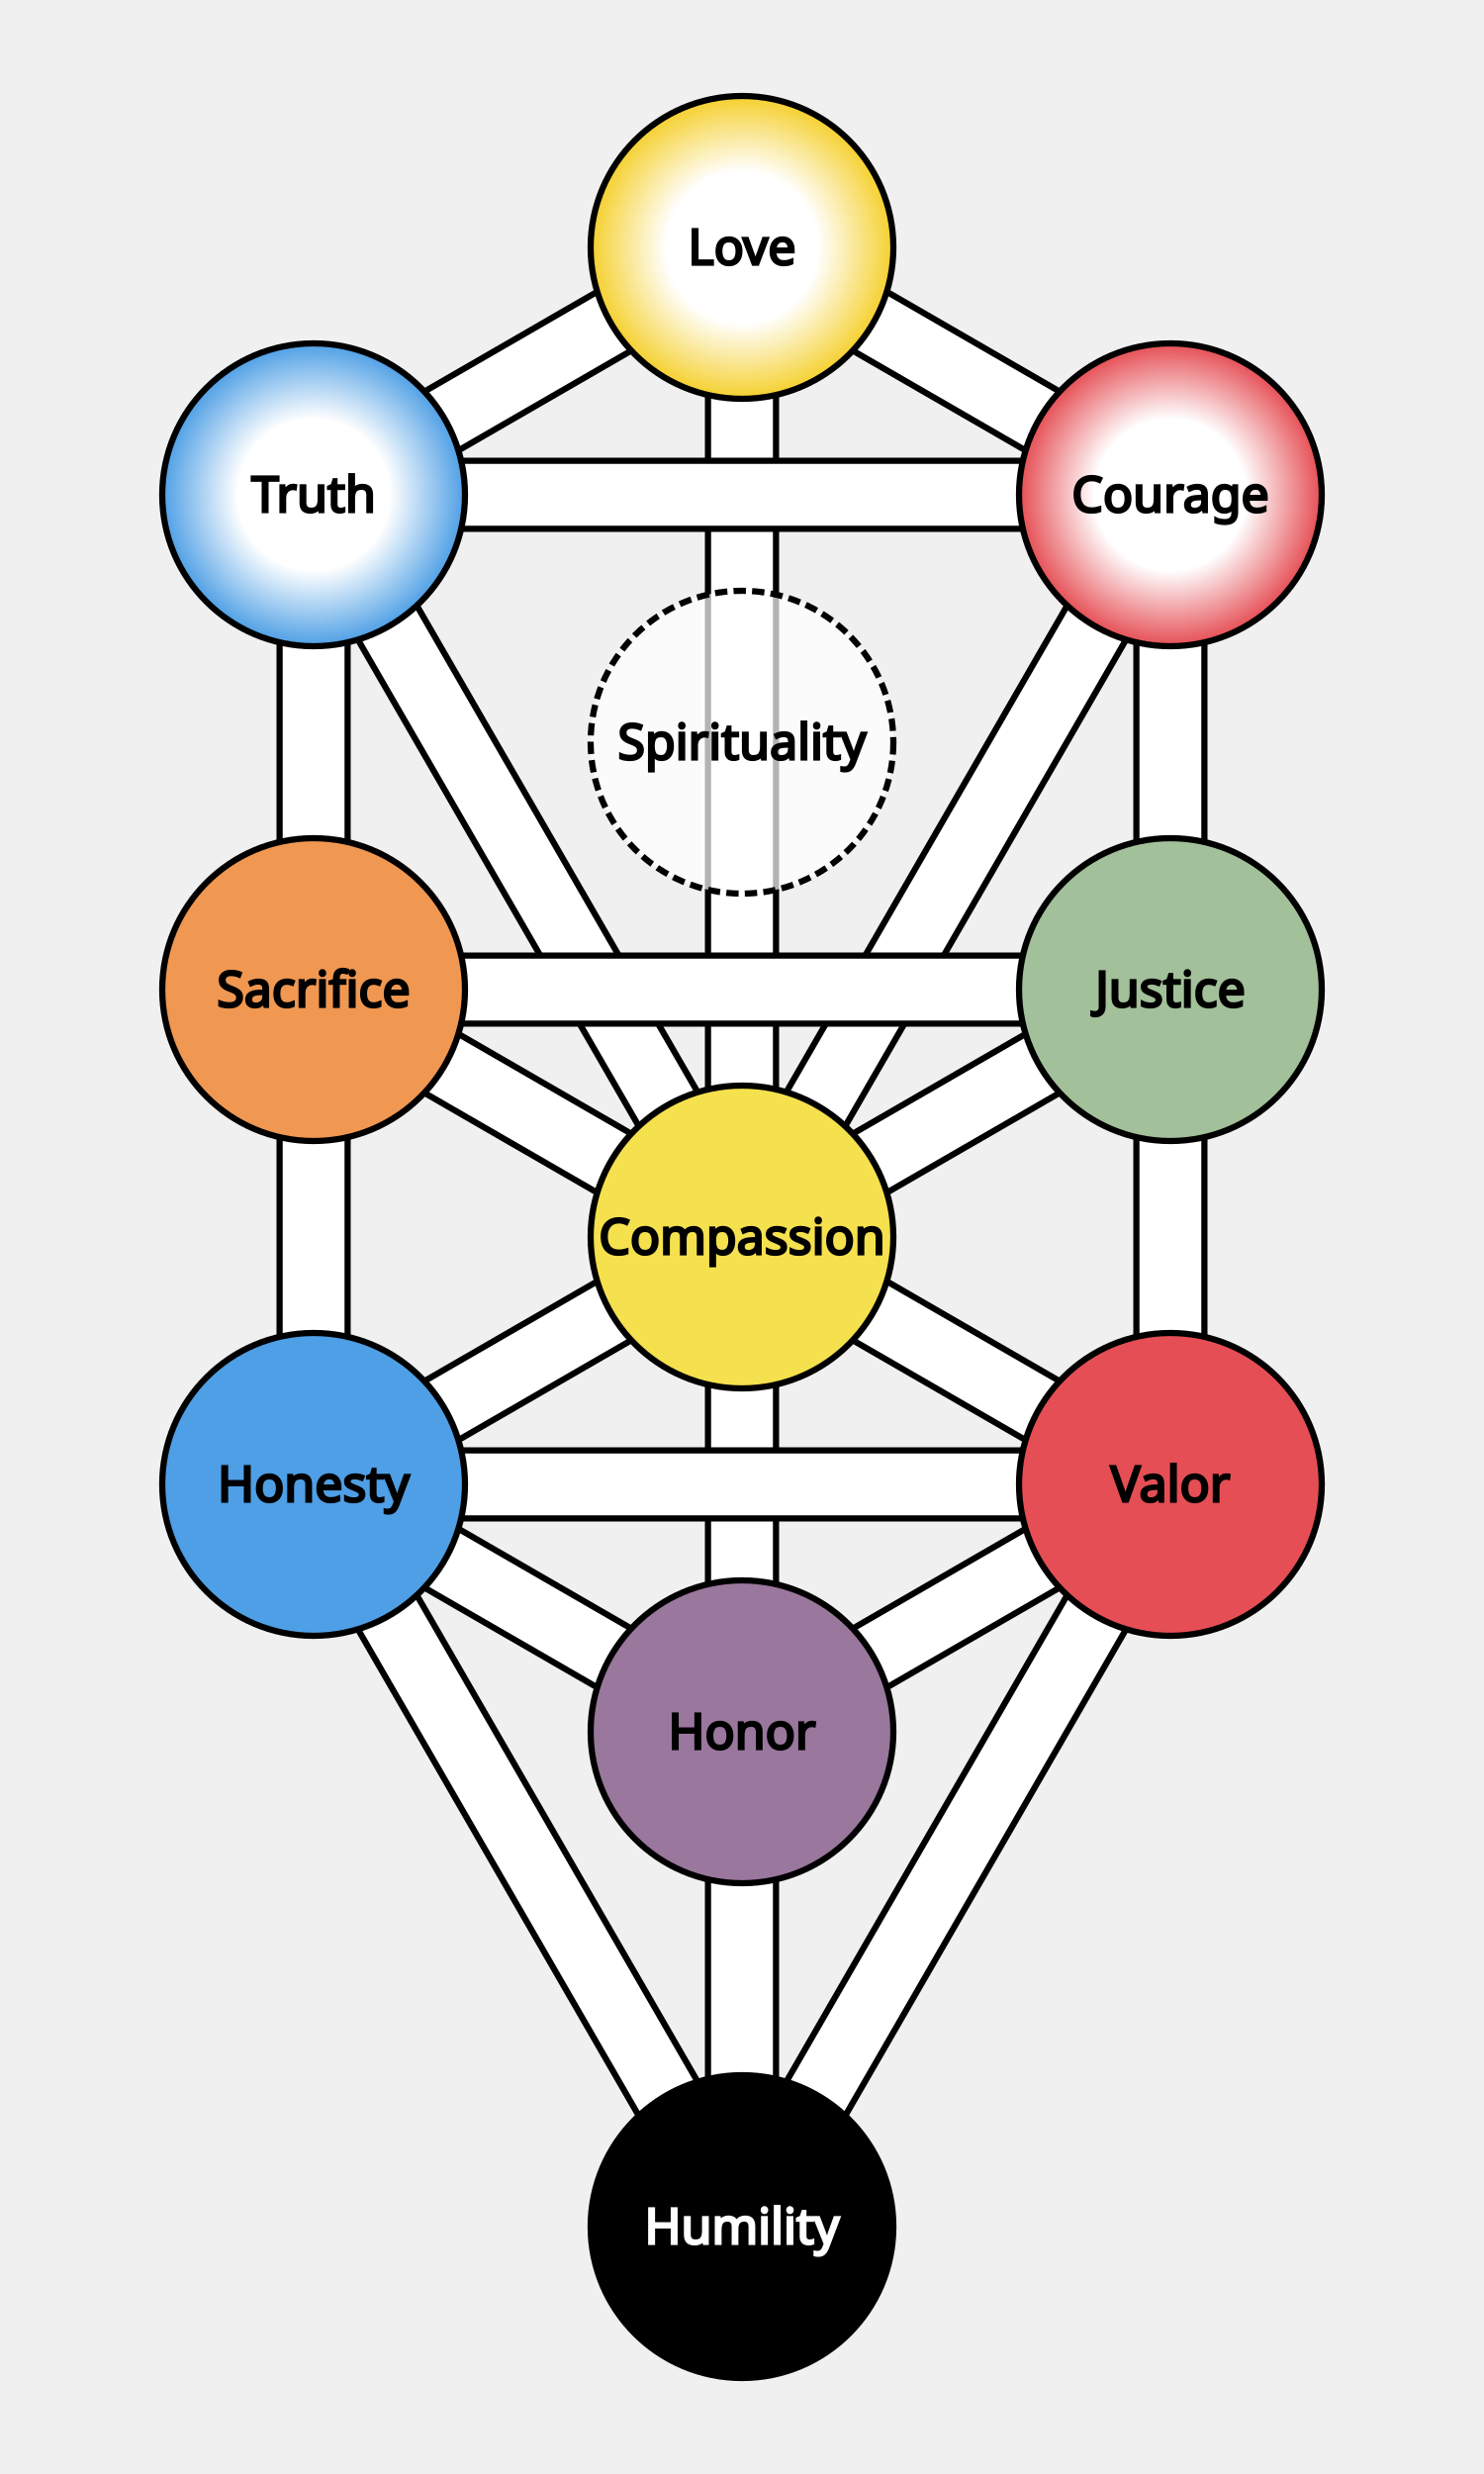
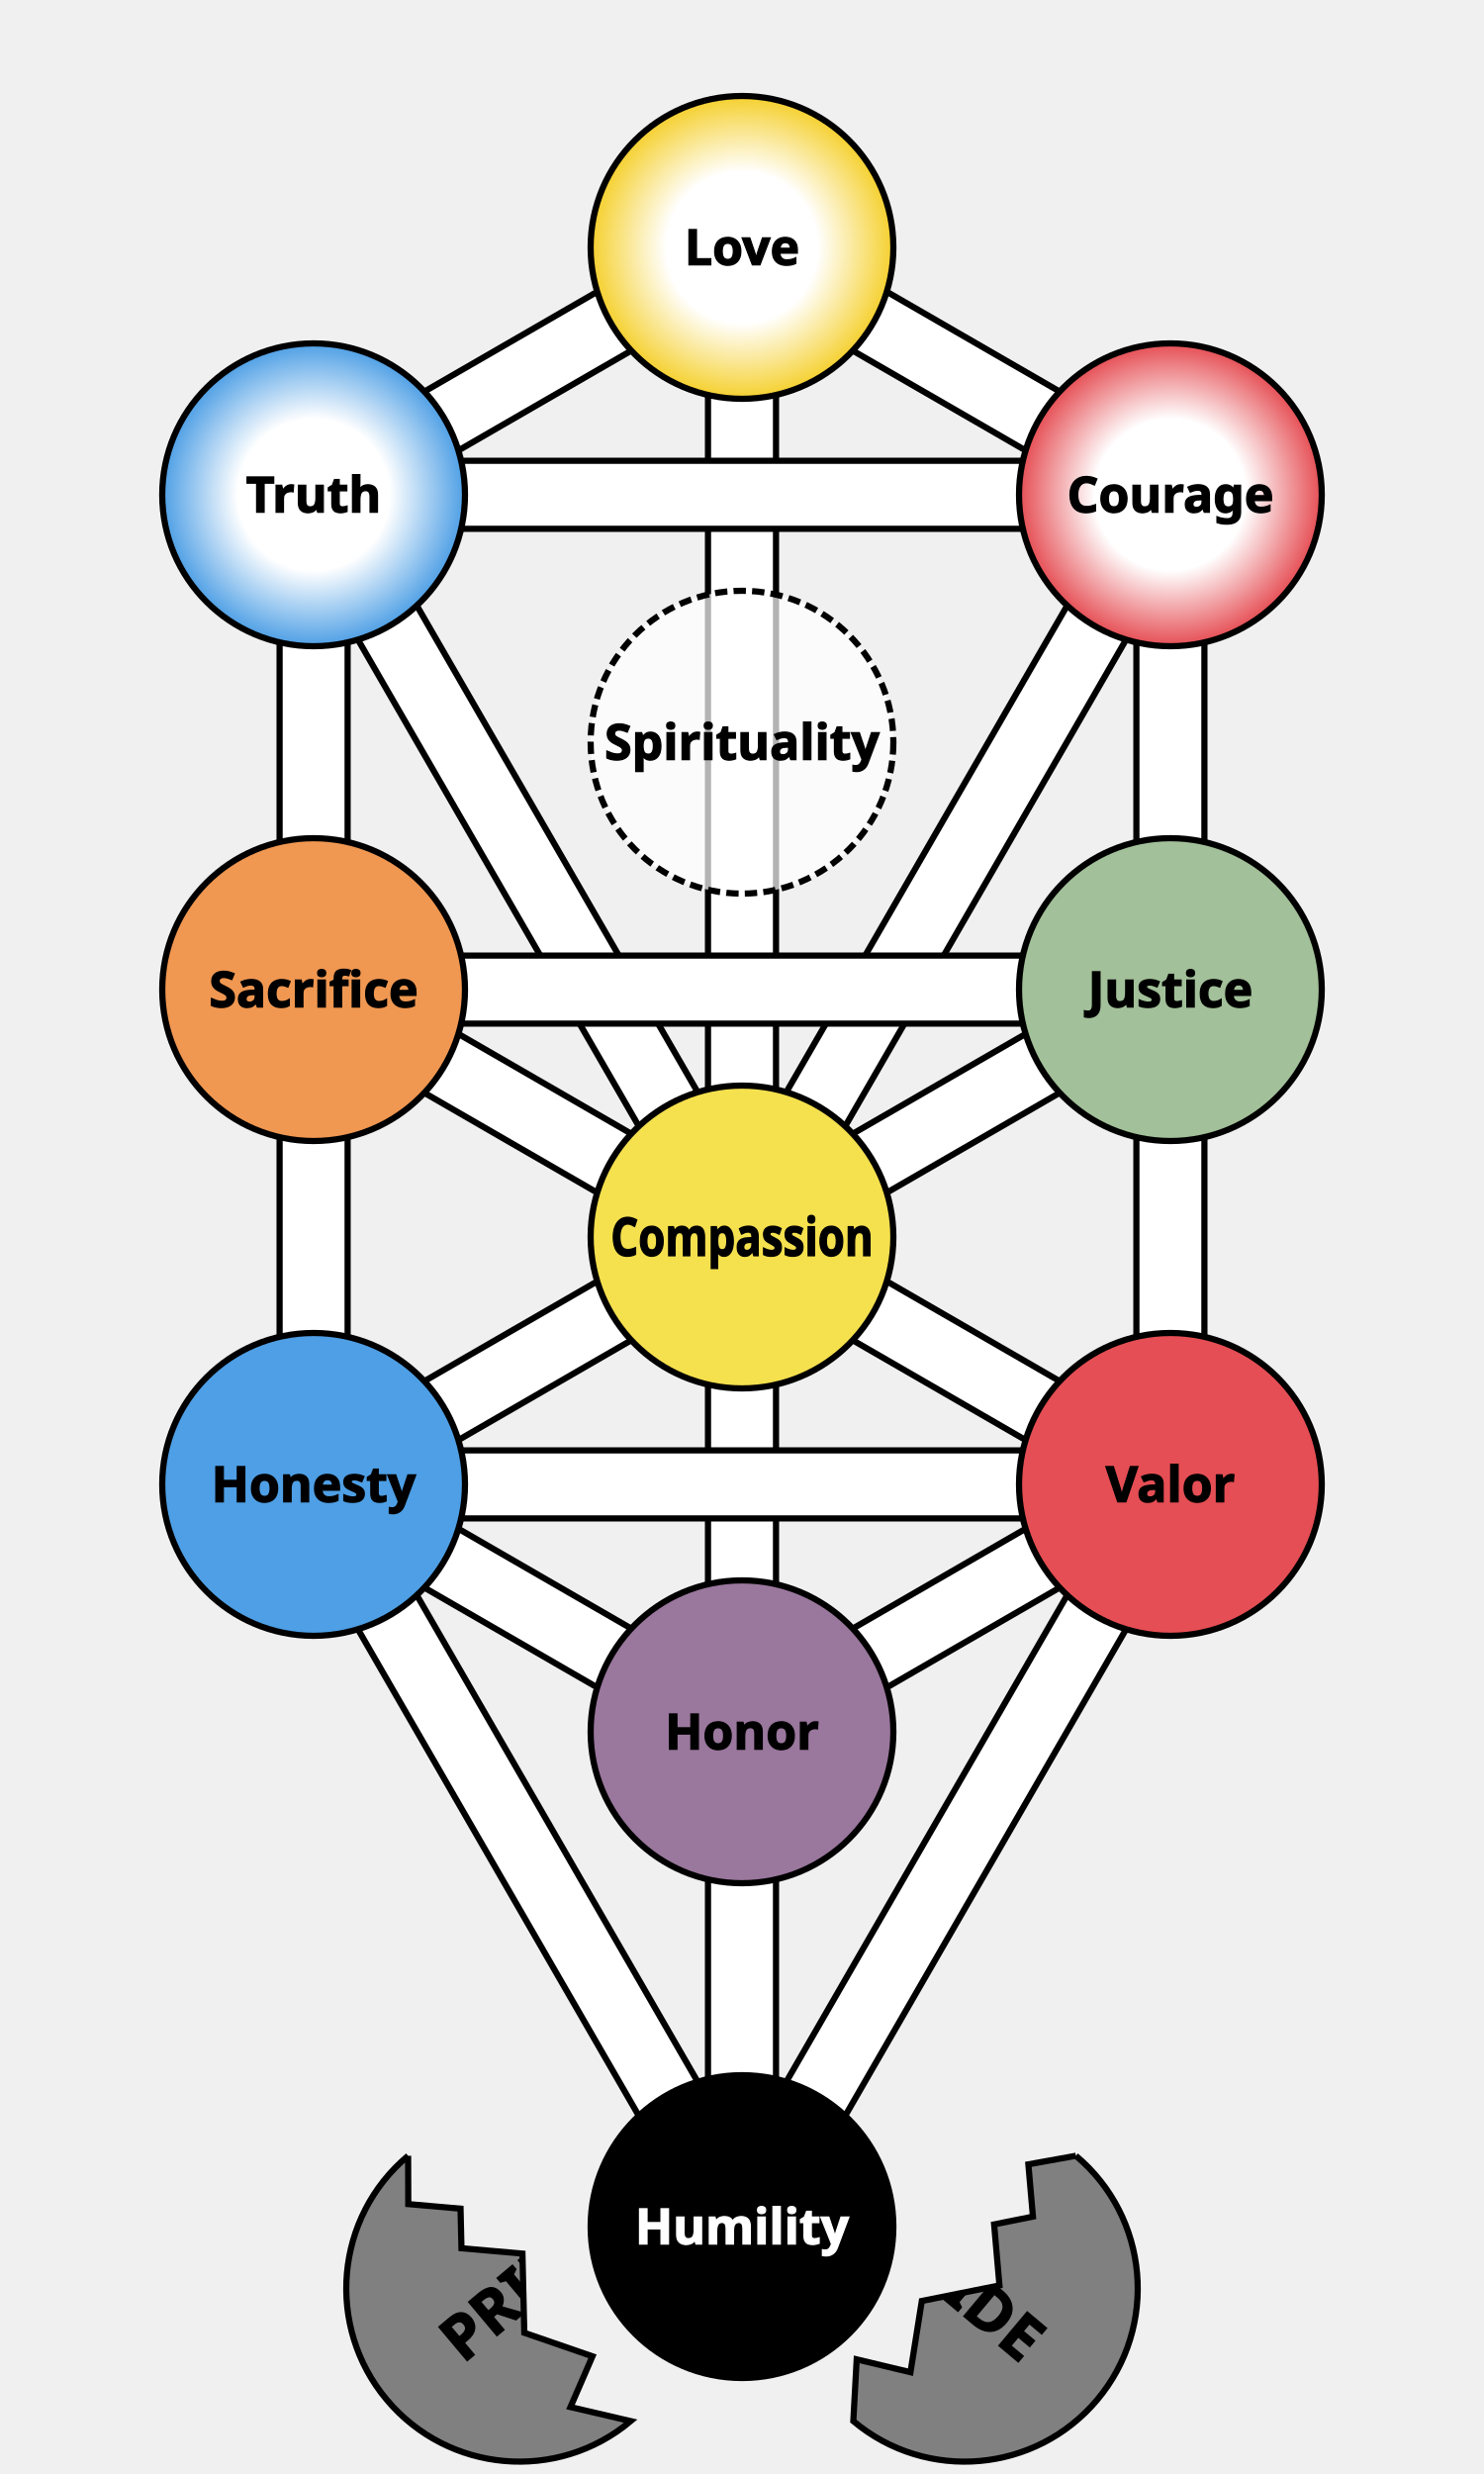
<svg xmlns="http://www.w3.org/2000/svg" version="1.2" width="360" height="600" viewBox="-600 -1000 1200 2000" preserveAspectRatio="xMinYMin meet">
  <style type="text/css">

    #my-rect { fill: blue; }

</style>
  <defs>
    <circle id="sephira" r="122.407">
      </circle>
    <path id="path-11" fill="none" d="M0,-800 L 346.41,-600" />
    <path id="path-12" fill="none" d="M-346.41,-600 L0,-800" />
    <path id="path-13" fill="none" d="M0,-800 L 0,0" />
    <path id="path-14" fill="none" d="M-346.41,-600 L346.41,-600" />
    <path id="path-15" fill="none" d="M0,0 L346.41,-600" />
    <path id="path-16" fill="none" d="M346.41,-600 L346.41,-200" />
    <path id="path-17" fill="none" d="M-346.41,-600 L0,0" />
    <path id="path-18" fill="none" d="M-346.41,-600 L-346.41,-200" />
    <path id="path-19" fill="none" d="M-346.41,-200 L346.41,-200" />
    <path id="path-20" fill="none" d="M0,0 L346.41,-200" />
    <path id="path-21" fill="none" d="M346.41,-200 L346.41,200" />
    <path id="path-22" fill="none" d="M-346.41,-200 L0,0" />
    <path id="path-23" fill="none" d="M-346.41,-200 L-346.41,200" />
    <path id="path-24" fill="none" d="M0,0 L346.41,200" />
    <path id="path-25" fill="none" d="M0,0 L0,400" />
    <path id="path-26" fill="none" d="M-346.41,200 L0,0" />
    <path id="path-27" fill="none" d="M-346.41,200 L346.41,200" />
    <path id="path-28" fill="none" d="M0,400 L346.41,200" />
    <path id="path-29" fill="none" d="M0,800 L346.41,200" />
    <path id="path-30" fill="none" d="M-346.41,200 L0,400" />
    <path id="path-31" fill="none" d="M-346.41,200 L0,800" />
    <path id="path-32" fill="none" d="M0,400 L0,800" />
  </defs>
  <g>
    <use href="#path-11" stroke="black" stroke-width="60" />
    <use href="#path-11" stroke="white" stroke-width="50" />
    <use href="#path-12" stroke="black" stroke-width="60" />
    <use href="#path-12" stroke="white" stroke-width="50" />
    <use href="#path-13" stroke="black" stroke-width="60" />
    <use href="#path-13" stroke="white" stroke-width="50" />
    <use href="#path-14" stroke="black" stroke-width="60" />
    <use href="#path-14" stroke="white" stroke-width="50" />
    <use href="#path-15" stroke="black" stroke-width="60" />
    <use href="#path-15" stroke="white" stroke-width="50" />
    <use href="#path-16" stroke="black" stroke-width="60" />
    <use href="#path-16" stroke="white" stroke-width="50" />
    <use href="#path-17" stroke="black" stroke-width="60" />
    <use href="#path-17" stroke="white" stroke-width="50" />
    <use href="#path-18" stroke="black" stroke-width="60" />
    <use href="#path-18" stroke="white" stroke-width="50" />
    <use href="#path-19" stroke="black" stroke-width="60" />
    <use href="#path-19" stroke="white" stroke-width="50" />
    <use href="#path-20" stroke="black" stroke-width="60" />
    <use href="#path-20" stroke="white" stroke-width="50" />
    <use href="#path-21" stroke="black" stroke-width="60" />
    <use href="#path-21" stroke="white" stroke-width="50" />
    <use href="#path-22" stroke="black" stroke-width="60" />
    <use href="#path-22" stroke="white" stroke-width="50" />
    <use href="#path-23" stroke="black" stroke-width="60" />
    <use href="#path-23" stroke="white" stroke-width="50" />
    <use href="#path-24" stroke="black" stroke-width="60" />
    <use href="#path-24" stroke="white" stroke-width="50" />
    <use href="#path-25" stroke="black" stroke-width="60" />
    <use href="#path-25" stroke="white" stroke-width="50" />
    <use href="#path-26" stroke="black" stroke-width="60" />
    <use href="#path-26" stroke="white" stroke-width="50" />
    <use href="#path-27" stroke="black" stroke-width="60" />
    <use href="#path-27" stroke="white" stroke-width="50" />
    <use href="#path-28" stroke="black" stroke-width="60" />
    <use href="#path-28" stroke="white" stroke-width="50" />
    <use href="#path-29" stroke="black" stroke-width="60" />
    <use href="#path-29" stroke="white" stroke-width="50" />
    <use href="#path-30" stroke="black" stroke-width="60" />
    <use href="#path-30" stroke="white" stroke-width="50" />
    <use href="#path-31" stroke="black" stroke-width="60" />
    <use href="#path-31" stroke="white" stroke-width="50" />
    <use href="#path-32" stroke="black" stroke-width="60" />
    <use href="#path-32" stroke="white" stroke-width="50" />
  </g>
  <g stroke="black" stroke-width="5">
    <radialGradient id="loveGrad">
      <stop offset="0%" stop-color="white" />
      <stop offset="50%" stop-color="white" />
      <stop offset="100%" stop-color="#f5d02e" />
    </radialGradient>
    <radialGradient id="courageGrad">
      <stop offset="0%" stop-color="white" />
      <stop offset="50%" stop-color="white" />
      <stop offset="100%" stop-color="#e54e54" />
    </radialGradient>
    <radialGradient id="truthGrad">
      <stop offset="0%" stop-color="white" />
      <stop offset="50%" stop-color="white" />
      <stop offset="100%" stop-color="#4e9fe5" />
    </radialGradient>
    <use href="#sephira" fill="url(#loveGrad)" x="0" y="-800" />
    <use href="#sephira" fill="url(#courageGrad)" x="346.41" y="-600" />
    <use href="#sephira" fill="url(#truthGrad)" x="-346.41" y="-600" />
    <use href="#sephira" x="0" y="-400" fill="white" fill-opacity="0.7" stroke-dasharray="10 5" />
    <use href="#sephira" fill="#a2c099" x="346.41" y="-200" />
    <use href="#sephira" fill="#f09751" x="-346.41" y="-200" />
    <use href="#sephira" fill="#f5e04e" x="0" y="0" />
    <use href="#sephira" fill="#e54e54" x="346.41" y="200" />
    <use href="#sephira" fill="#4e9fe5" x="-346.41" y="200" />
    <use href="#sephira" fill="#9a779d" x="0" y="400" />
    <use href="#sephira" fill="black" x="0" y="800" />
  </g>
-   <g fill="black" stroke="black" stroke-width="2" font-size="40" dominant-baseline="middle" text-anchor="middle" font-family="verdana, sans-serif">
+   <g fill="black" stroke="black" stroke-width="1" font-size="40" dominant-baseline="middle" text-anchor="middle" font-family="verdana, sans-serif" font-weight="bold">
    <text x="0" y="-800">Love</text>
    <text x="346.41" y="-600">Courage</text>
    <text x="-346.41" y="-600">Truth</text>
    <text x="346.41" y="-200">Justice</text>
    <text x="-346.41" y="-200">Sacrifice</text>
-     <text x="0" y="0">Compassion</text>
+     <text x="0" y="0" font-size="39" transform="scale(0.9,1.1)">Compassion</text>
    <text x="346.41" y="200">Valor</text>
    <text x="-346.41" y="200">Honesty</text>
    <text x="0" y="400">Honor</text>
    <text stroke="white" fill="white" x="0" y="800">Humility</text>
    <text x="0" y="-400">Spirituality</text>
  </g>
+   <defs>
+     <text id="prideText" fill="black" stroke="black" stroke-width="1" font-size="50" dominant-baseline="middle" text-anchor="middle" font-weight="bold" font-family="verdana, sans-serif">PRIDE</text>
+     <path id="leftEggShape" d="M0 -140 A122 122, 0 0 0, 0 140        L -30 100, 10 80, -20 30, 20 -20,           -15 -55, 5 -80, -25 -110,          0 -140">
+       </path>
+     <clipPath id="leftEggClip">
+       <use href="#leftEggShape" />
+     </clipPath>
+     <g id="leftEgg">
+       <use href="#leftEggShape" fill="gray" stroke="black" stroke-width="5" />
+       <use href="#prideText" clip-path="url(#leftEggClip)" />
+     </g>
+     <path id="rightEggShape" d="M0 -140 A122 122, 0 0 1, 0 140        L -30 100, 10 80, -20 30, 20 -20,           -15 -55, 5 -80, -25 -110,          0 -140">
+       </path>
+     <clipPath id="rightEggClip">
+       <use href="#rightEggShape" />
+     </clipPath>
+     <g id="rightEgg">
+       <use href="#rightEggShape" fill="gray" stroke="black" stroke-width="5" />
+       <use href="#prideText" clip-path="url(#rightEggClip)" />
+     </g>
+   </defs>
+   <g>
+     <use href="#leftEgg" transform="translate(-180,850) rotate(-40)" />
+     <use href="#rightEgg" transform="translate(180,850) rotate(40)" />
+   </g>
</svg>
